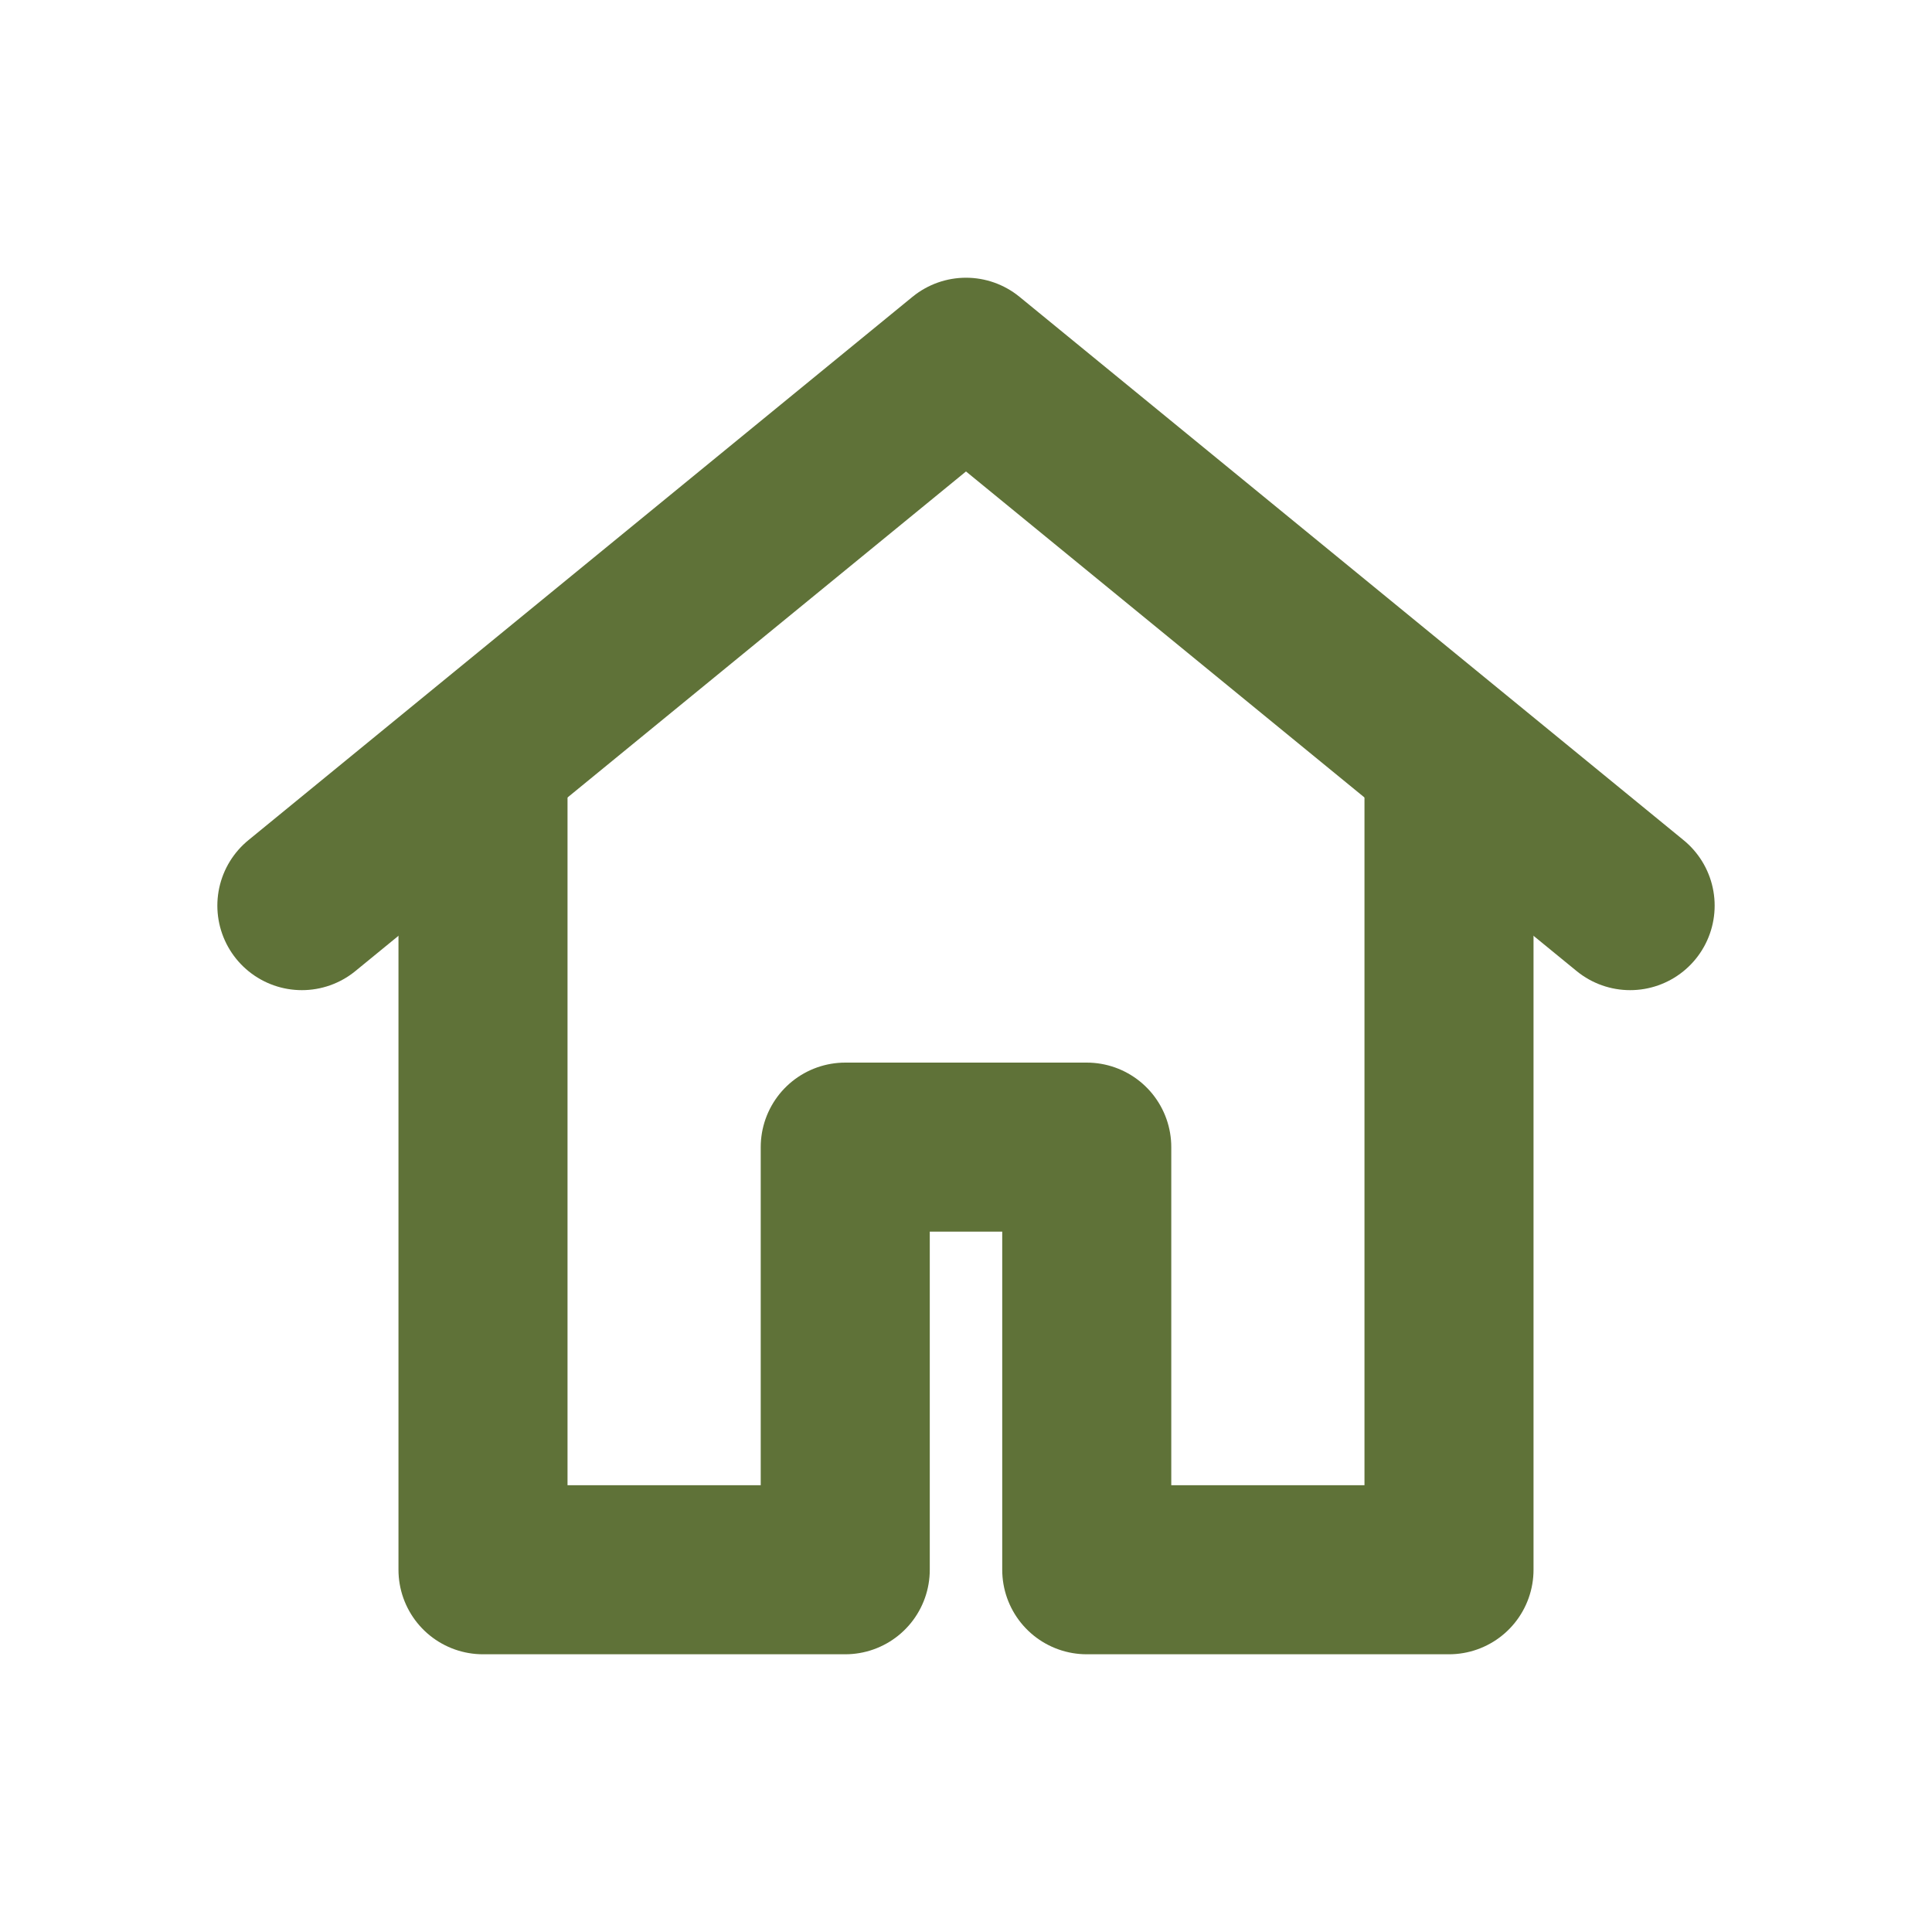
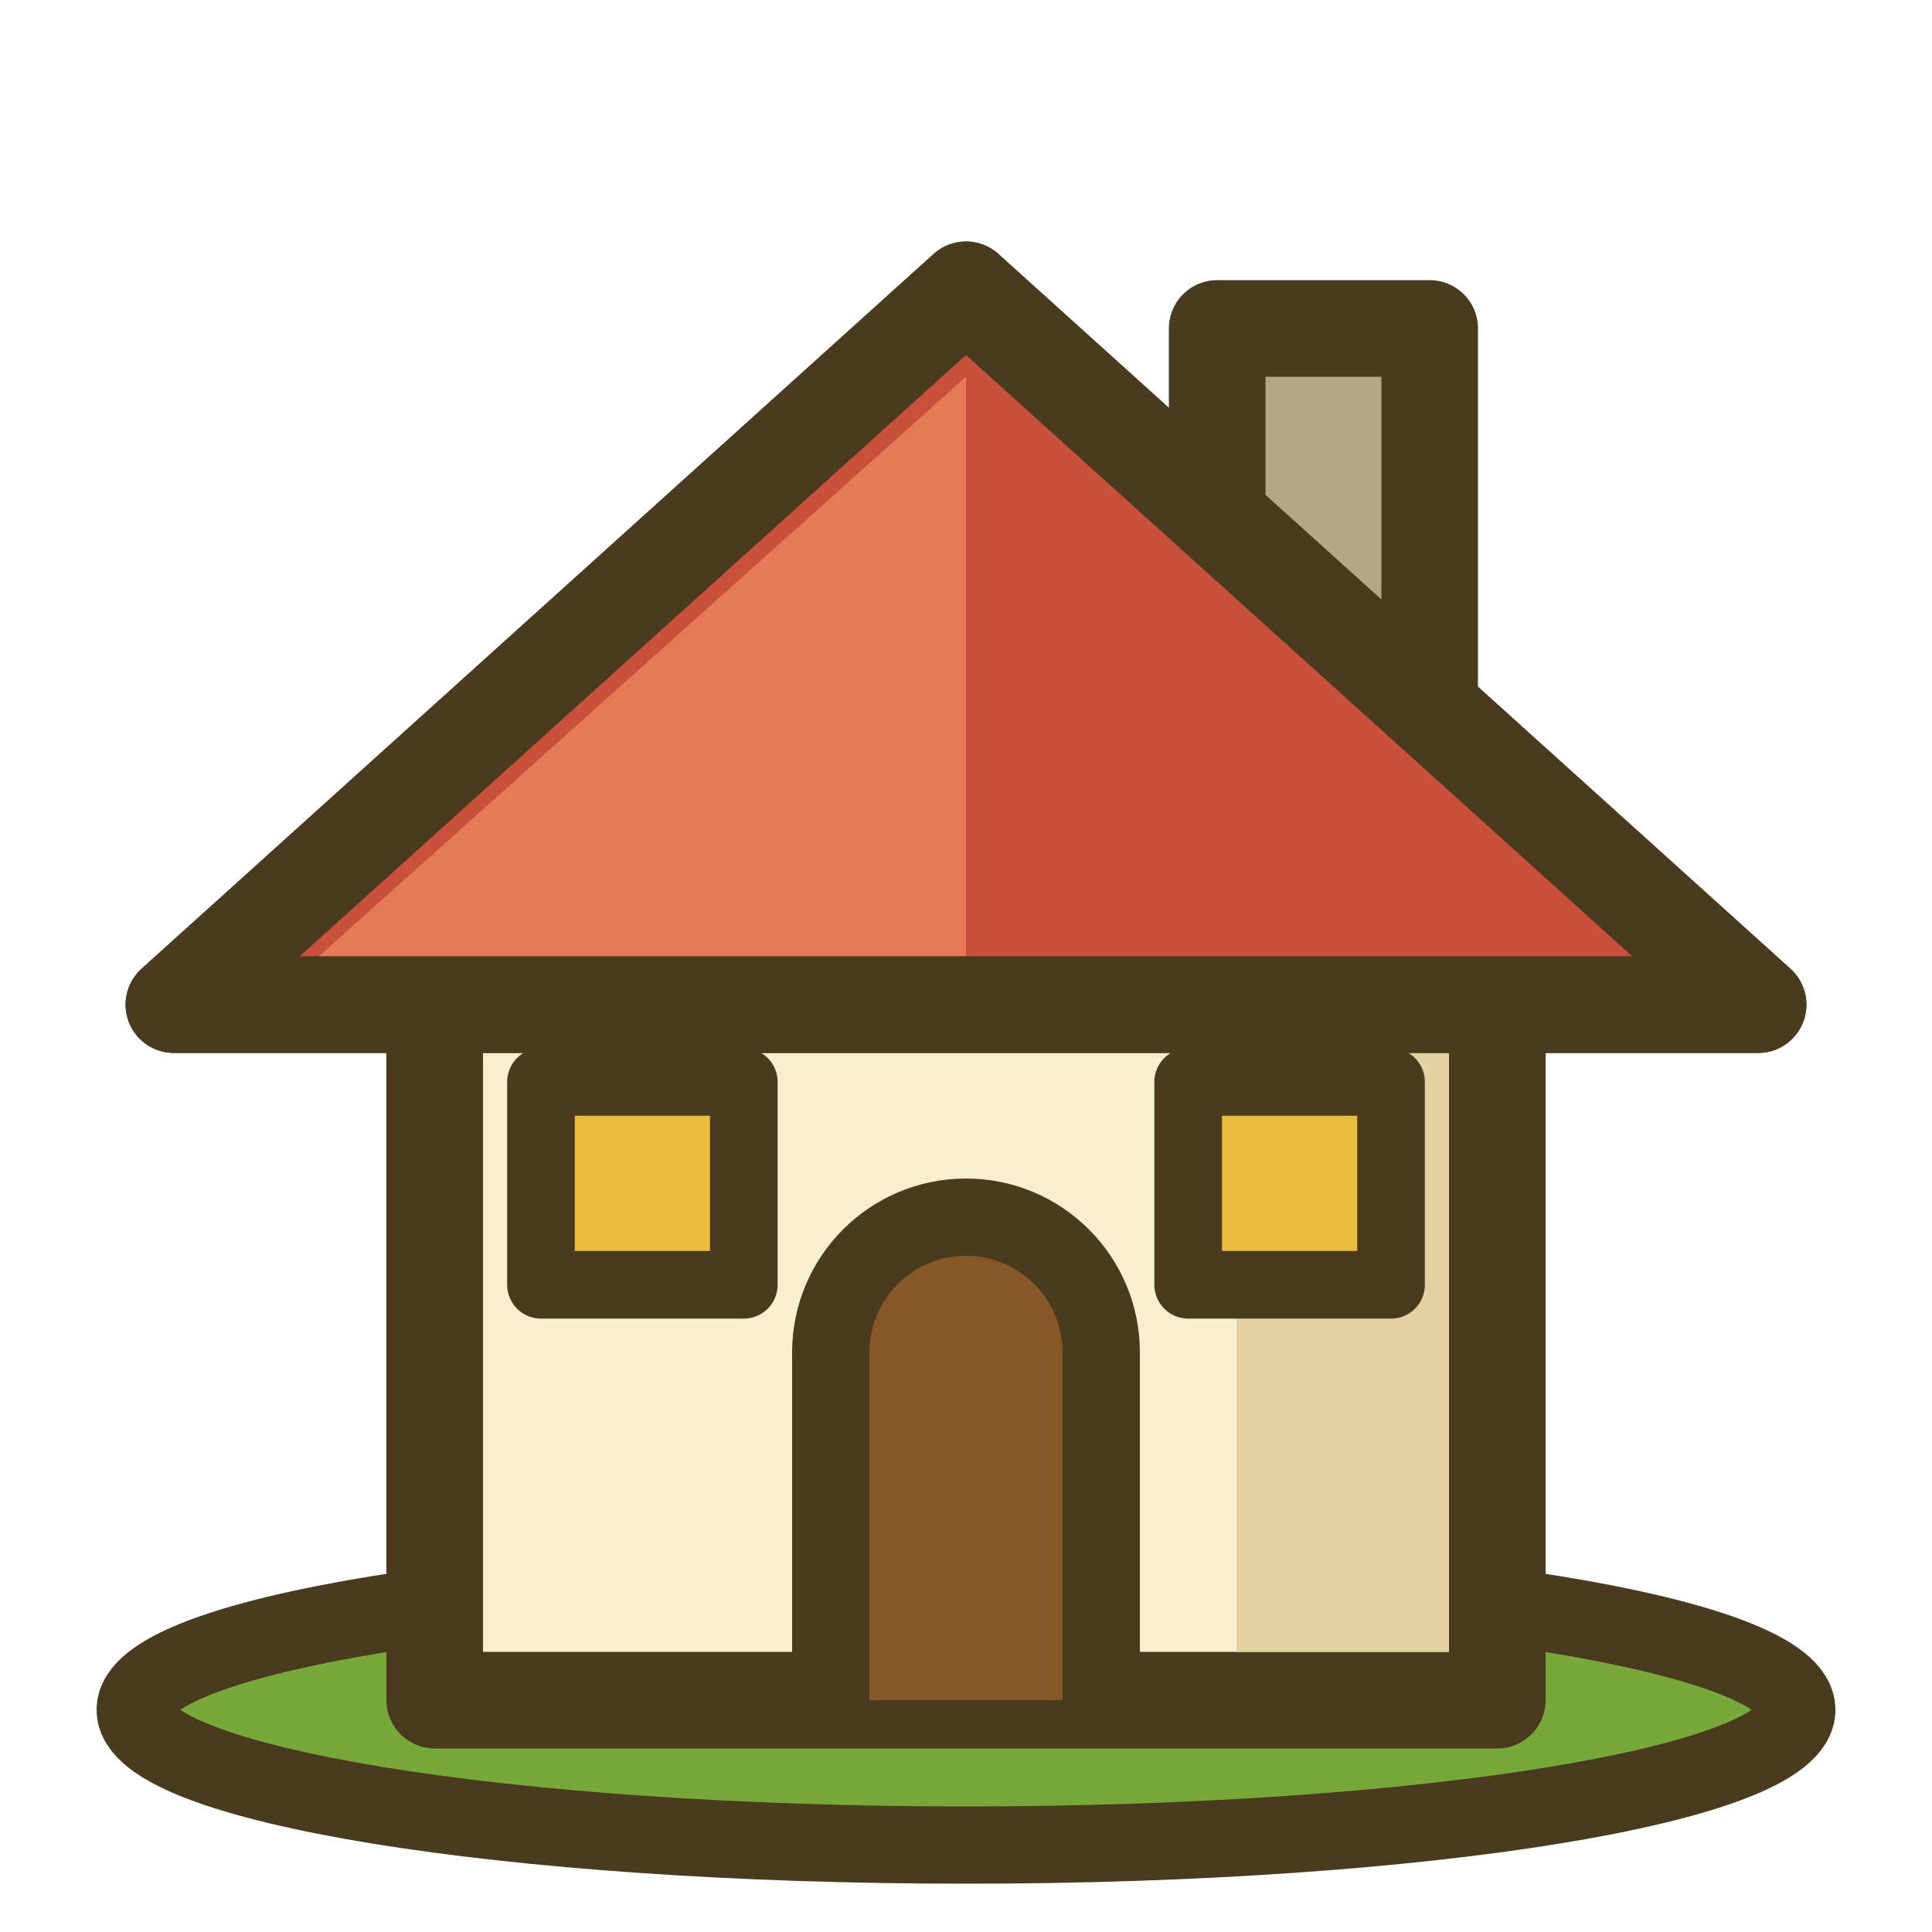
- <svg xmlns="http://www.w3.org/2000/svg" viewBox="0 0 16 16" fill="none" stroke="#5f7238" stroke-width="1.4" stroke-linecap="round" stroke-linejoin="round">
-   <path d="M2.5 7.5 8 3l5.5 4.5" />
-   <path d="M4 6.5V13h3V9.5h2V13h3V6.5" />
+ <svg xmlns="http://www.w3.org/2000/svg" viewBox="0 0 20 20">
+   <g stroke="#4a3b1f" stroke-width="1" stroke-linejoin="round" stroke-linecap="round">
+     <ellipse cx="10" cy="17.7" rx="8.6" ry="1.4" fill="#78a83a" stroke-width=".8" />
+     <rect x="12.6" y="3.4" width="2.2" height="4.6" fill="#b3a68b" />
+     <rect x="4.5" y="9" width="11" height="8.6" fill="#f8efd2" />
+     <path d="M12.8 9.5H15V17.1H12.8Z" fill="#e3d1a1" stroke="none" />
+     <path d="M1.8 10.4 10 3 18.2 10.4Z" fill="#c9503a" />
+     <path d="M10 3.9 3.3 9.9H10Z" fill="#e57a58" stroke="none" />
+     <path d="M1.8 10.4 10 3 18.2 10.4Z" fill="none" />
+     <path d="M8.6 17.6V14a1.4 1.4 0 0 1 2.8 0v3.6" fill="#875728" stroke-width=".8" />
+     <rect x="5.6" y="11.2" width="2.1" height="2.1" fill="#ecbc3c" stroke-width=".7" />
+     <rect x="12.3" y="11.2" width="2.1" height="2.1" fill="#ecbc3c" stroke-width=".7" />
+   </g>
</svg>
